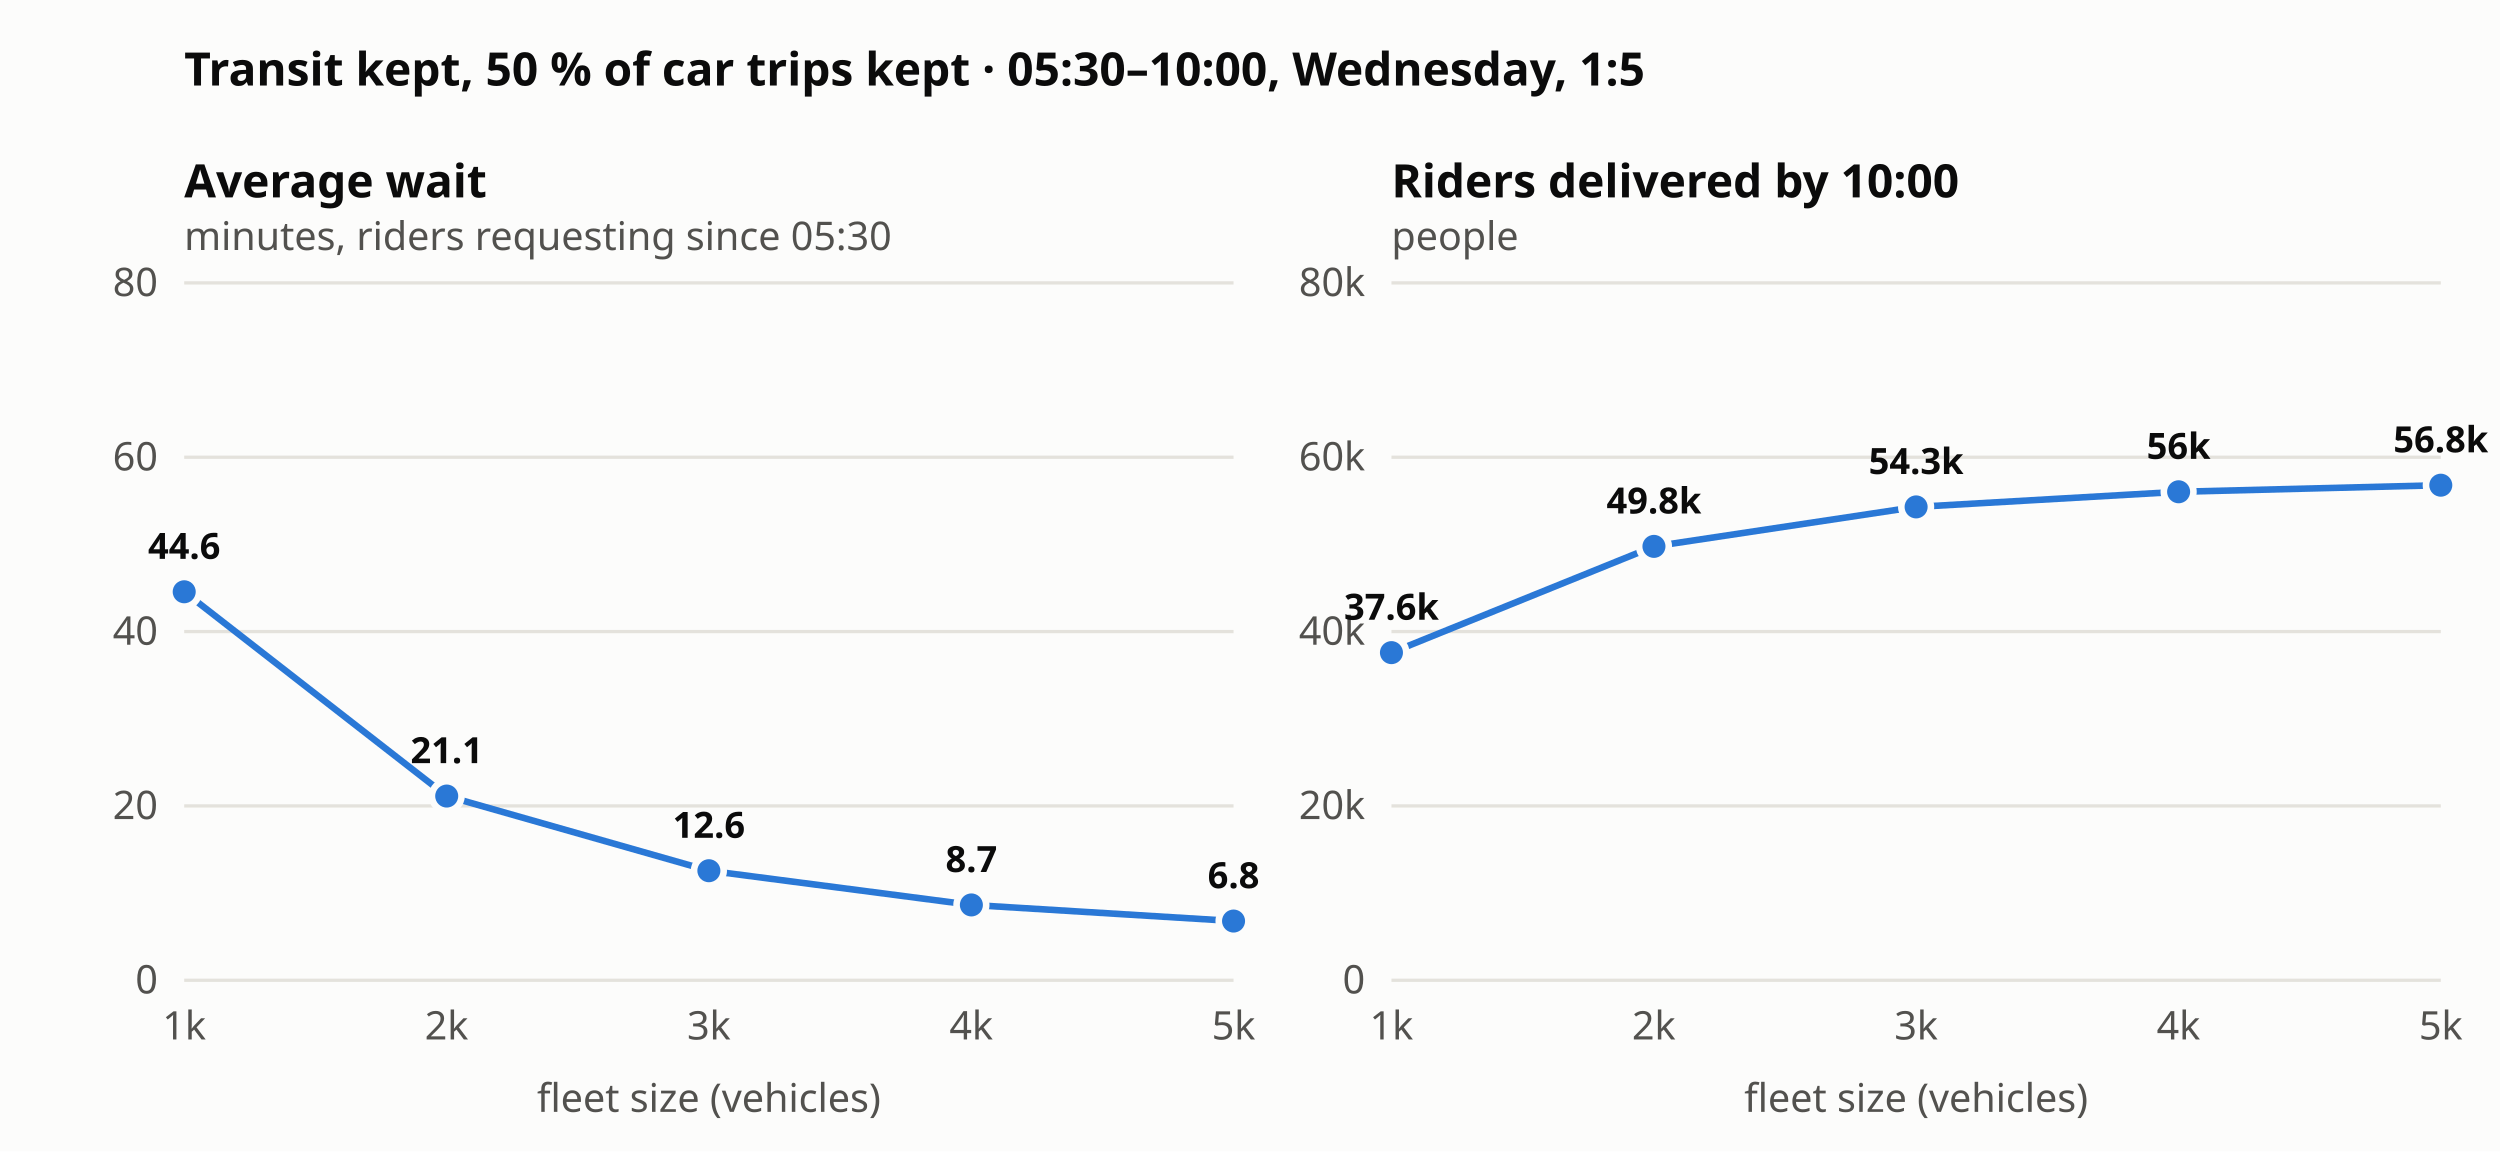
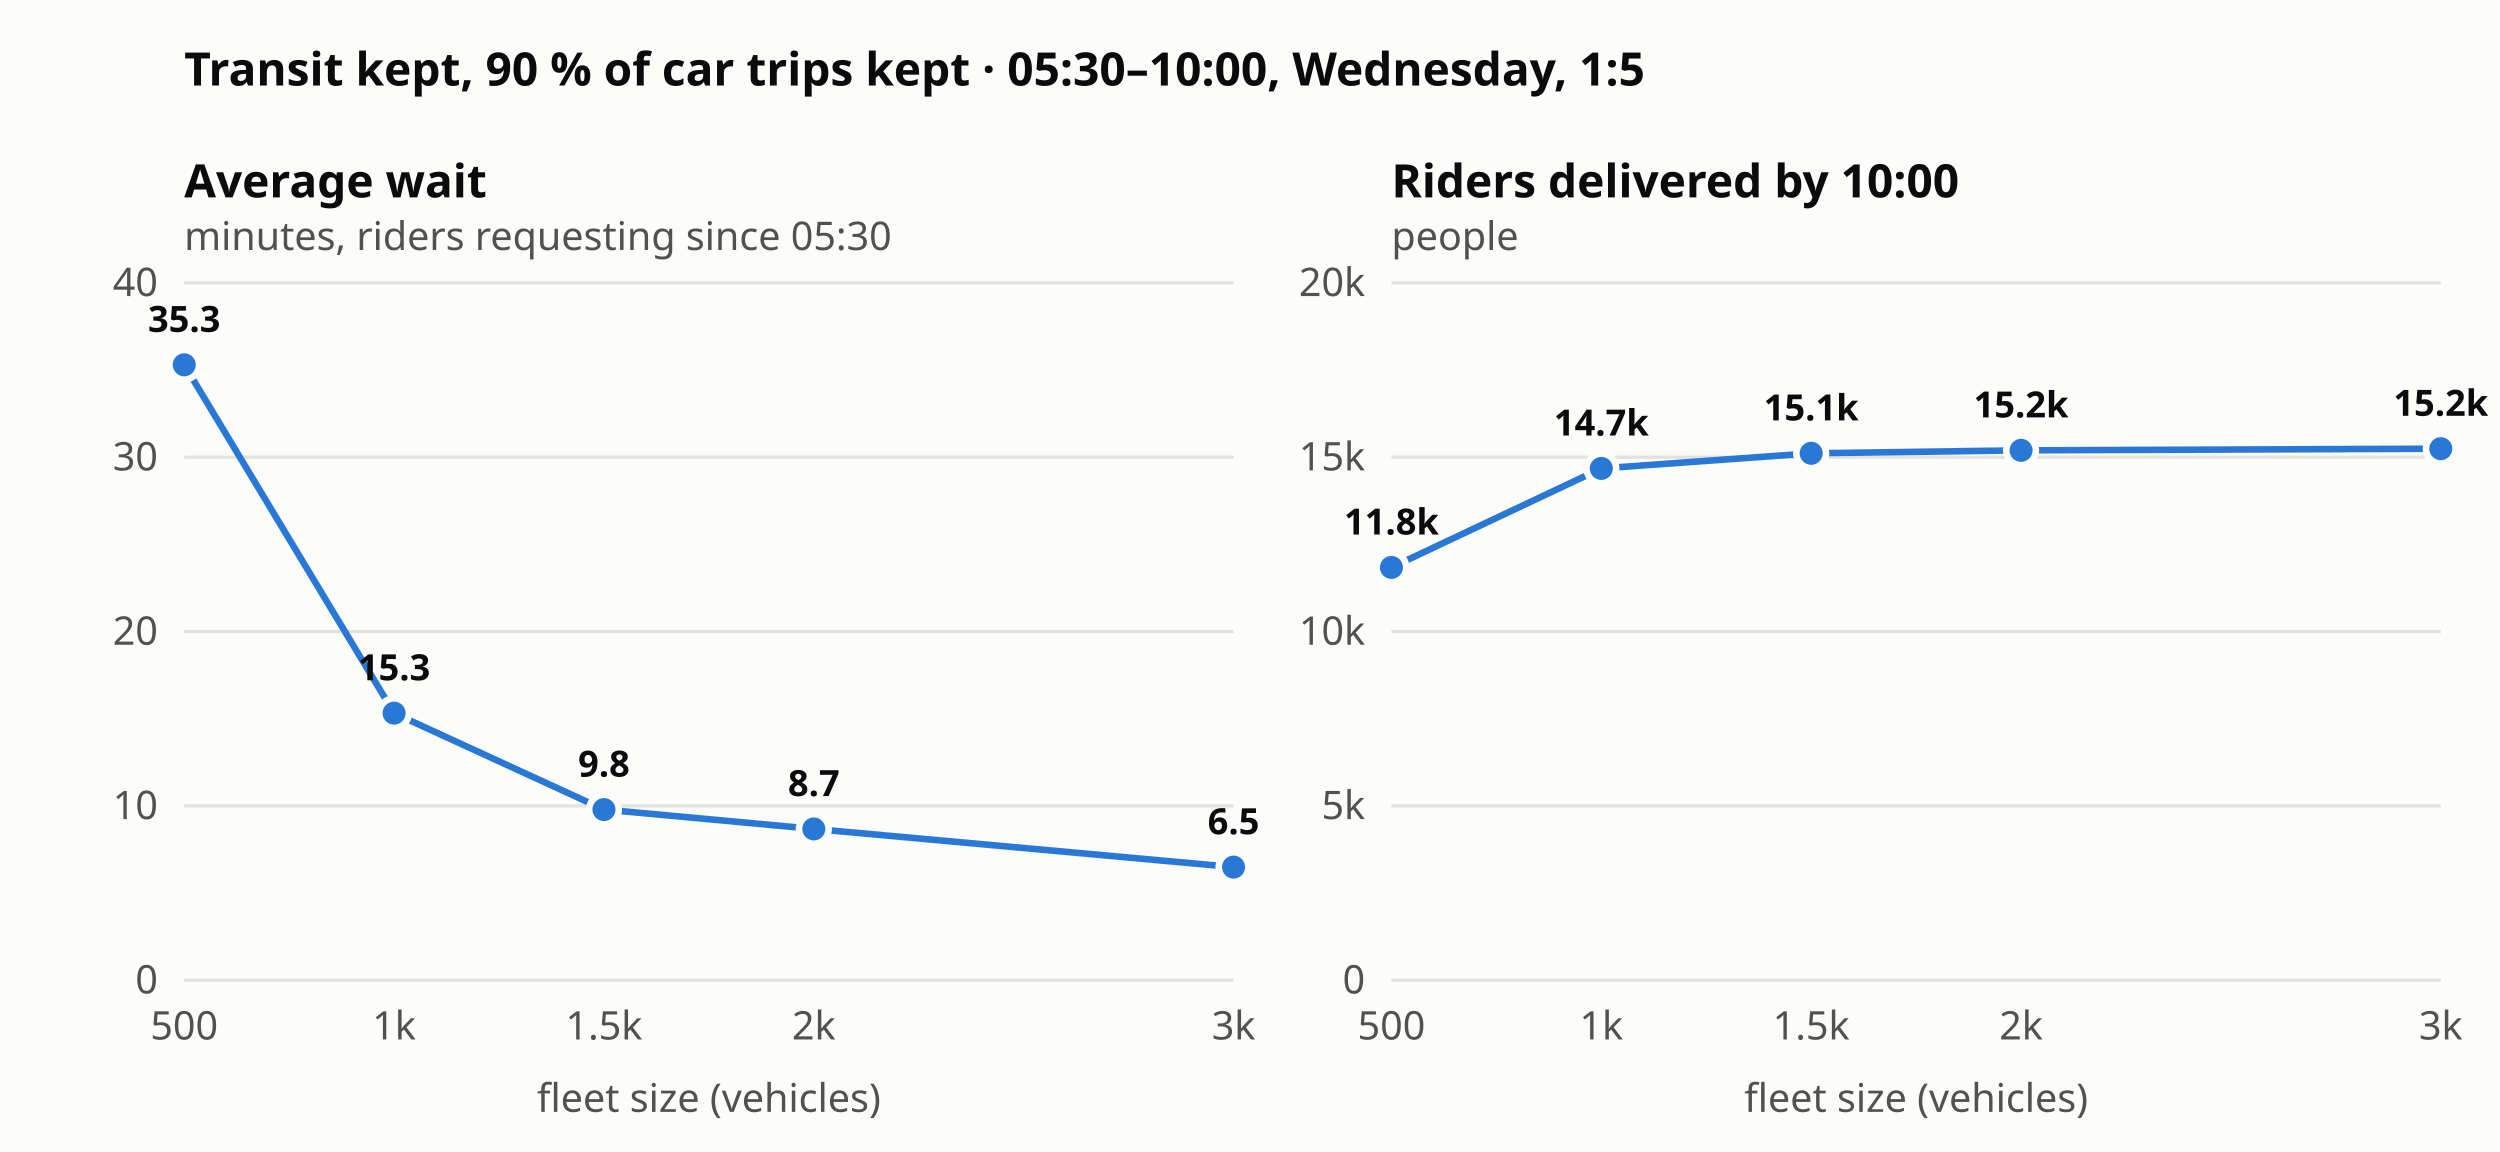
<svg xmlns="http://www.w3.org/2000/svg" viewBox="0 0 760 350" width="760" height="350" role="img" aria-label="Average wait and riders delivered by fleet size (vehicles)">
  <style>
  .bg{fill:#fcfcfb} .t{font:600 14px system-ui,sans-serif;fill:#0b0b0b} .s,.ax{font:12px system-ui,sans-serif;fill:#52514e}
  .v{font:600 11px system-ui,sans-serif;fill:#0b0b0b} .grid{stroke:#e4e2dc;stroke-width:1} .line{fill:none;stroke:#2a78d6;stroke-width:2}
  .dot{fill:#2a78d6;stroke:#fcfcfb;stroke-width:2} .cap{font:12px system-ui,sans-serif;fill:#52514e}
  @media (prefers-color-scheme: dark){.bg{fill:#1a1a19}.t,.v{fill:#f0efec}.s,.ax,.cap{fill:#c3c2b7}.grid{stroke:#34332f}.line{stroke:#3987e5}.dot{fill:#3987e5;stroke:#1a1a19}}
</style>
  <rect width="760" height="350" class="bg" />
-   <text x="56" y="26" class="t">Transit kept, 50 % of car trips kept · 05:30–10:00, Wednesday, 1:5</text>
+   <text x="56" y="26" class="t">Transit kept, 90 % of car trips kept · 05:30–10:00, Wednesday, 1:5</text>
  <text x="56" y="60" class="t">Average wait</text>
  <text x="56" y="76" class="s">minutes, riders requesting since 05:30</text>
  <line x1="56" x2="375" y1="298" y2="298" class="grid" />
  <text x="48" y="302" class="ax" text-anchor="end">0</text>
  <line x1="56" x2="375" y1="245" y2="245" class="grid" />
-   <text x="48" y="249" class="ax" text-anchor="end">20</text>
+   <text x="48" y="249" class="ax" text-anchor="end">10</text>
  <line x1="56" x2="375" y1="192" y2="192" class="grid" />
-   <text x="48" y="196" class="ax" text-anchor="end">40</text>
+   <text x="48" y="196" class="ax" text-anchor="end">20</text>
  <line x1="56" x2="375" y1="139" y2="139" class="grid" />
-   <text x="48" y="143" class="ax" text-anchor="end">60</text>
+   <text x="48" y="143" class="ax" text-anchor="end">30</text>
  <line x1="56" x2="375" y1="86" y2="86" class="grid" />
-   <text x="48" y="90" class="ax" text-anchor="end">80</text>
-   <text x="56" y="316" class="ax" text-anchor="middle">1k</text>
-   <text x="135.75" y="316" class="ax" text-anchor="middle">2k</text>
-   <text x="215.5" y="316" class="ax" text-anchor="middle">3k</text>
-   <text x="295.25" y="316" class="ax" text-anchor="middle">4k</text>
-   <text x="375" y="316" class="ax" text-anchor="middle">5k</text>
+   <text x="48" y="90" class="ax" text-anchor="end">40</text>
+   <text x="56" y="316" class="ax" text-anchor="middle">500</text>
+   <text x="119.8" y="316" class="ax" text-anchor="middle">1k</text>
+   <text x="183.6" y="316" class="ax" text-anchor="middle">1.5k</text>
+   <text x="247.4" y="316" class="ax" text-anchor="middle">2k</text>
+   <text x="375" y="316" class="ax" text-anchor="middle">3k</text>
  <text x="215.5" y="338" class="ax" text-anchor="middle">fleet size (vehicles)</text>
-   <path d="M56.0,179.9L135.8,242.0L215.5,264.7L295.3,275.1L375.0,280.0" class="line" />
-   <circle cx="56.0" cy="179.9" r="4.5" class="dot" />
-   <text x="56.0" y="169.9" class="v" text-anchor="middle">44.6</text>
-   <circle cx="135.8" cy="242.0" r="4.5" class="dot" />
-   <text x="135.8" y="232.0" class="v" text-anchor="middle">21.1</text>
-   <circle cx="215.5" cy="264.7" r="4.5" class="dot" />
-   <text x="215.5" y="254.7" class="v" text-anchor="middle">12.6</text>
-   <circle cx="295.3" cy="275.1" r="4.5" class="dot" />
-   <text x="295.3" y="265.1" class="v" text-anchor="middle">8.7</text>
-   <circle cx="375.0" cy="280.0" r="4.5" class="dot" />
-   <text x="375.0" y="270.0" class="v" text-anchor="middle">6.8</text>
+   <path d="M56.0,110.9L119.8,216.8L183.6,246.1L247.4,252.0L375.0,263.6" class="line" />
+   <circle cx="56.0" cy="110.9" r="4.5" class="dot" />
+   <text x="56.0" y="100.9" class="v" text-anchor="middle">35.3</text>
+   <circle cx="119.8" cy="216.8" r="4.5" class="dot" />
+   <text x="119.8" y="206.8" class="v" text-anchor="middle">15.3</text>
+   <circle cx="183.6" cy="246.1" r="4.5" class="dot" />
+   <text x="183.6" y="236.1" class="v" text-anchor="middle">9.8</text>
+   <circle cx="247.4" cy="252.0" r="4.5" class="dot" />
+   <text x="247.4" y="242.0" class="v" text-anchor="middle">8.7</text>
+   <circle cx="375.0" cy="263.6" r="4.5" class="dot" />
+   <text x="375.0" y="253.6" class="v" text-anchor="middle">6.5</text>
  <text x="423" y="60" class="t">Riders delivered by 10:00</text>
  <text x="423" y="76" class="s">people</text>
  <line x1="423" x2="742" y1="298" y2="298" class="grid" />
  <text x="415" y="302" class="ax" text-anchor="end">0</text>
  <line x1="423" x2="742" y1="245" y2="245" class="grid" />
-   <text x="415" y="249" class="ax" text-anchor="end">20k</text>
+   <text x="415" y="249" class="ax" text-anchor="end">5k</text>
  <line x1="423" x2="742" y1="192" y2="192" class="grid" />
-   <text x="415" y="196" class="ax" text-anchor="end">40k</text>
+   <text x="415" y="196" class="ax" text-anchor="end">10k</text>
  <line x1="423" x2="742" y1="139" y2="139" class="grid" />
-   <text x="415" y="143" class="ax" text-anchor="end">60k</text>
+   <text x="415" y="143" class="ax" text-anchor="end">15k</text>
  <line x1="423" x2="742" y1="86" y2="86" class="grid" />
-   <text x="415" y="90" class="ax" text-anchor="end">80k</text>
-   <text x="423" y="316" class="ax" text-anchor="middle">1k</text>
-   <text x="502.75" y="316" class="ax" text-anchor="middle">2k</text>
-   <text x="582.5" y="316" class="ax" text-anchor="middle">3k</text>
-   <text x="662.25" y="316" class="ax" text-anchor="middle">4k</text>
-   <text x="742" y="316" class="ax" text-anchor="middle">5k</text>
+   <text x="415" y="90" class="ax" text-anchor="end">20k</text>
+   <text x="423" y="316" class="ax" text-anchor="middle">500</text>
+   <text x="486.8" y="316" class="ax" text-anchor="middle">1k</text>
+   <text x="550.6" y="316" class="ax" text-anchor="middle">1.5k</text>
+   <text x="614.4" y="316" class="ax" text-anchor="middle">2k</text>
+   <text x="742" y="316" class="ax" text-anchor="middle">3k</text>
  <text x="582.5" y="338" class="ax" text-anchor="middle">fleet size (vehicles)</text>
-   <path d="M423.0,198.4L502.8,166.1L582.5,154.1L662.3,149.5L742.0,147.5" class="line" />
-   <circle cx="423.0" cy="198.4" r="4.5" class="dot" />
-   <text x="423.0" y="188.4" class="v" text-anchor="middle">37.6k</text>
-   <circle cx="502.8" cy="166.1" r="4.5" class="dot" />
-   <text x="502.8" y="156.1" class="v" text-anchor="middle">49.8k</text>
-   <circle cx="582.5" cy="154.1" r="4.5" class="dot" />
-   <text x="582.5" y="144.1" class="v" text-anchor="middle">54.3k</text>
-   <circle cx="662.3" cy="149.5" r="4.5" class="dot" />
-   <text x="662.3" y="139.5" class="v" text-anchor="middle">56k</text>
-   <circle cx="742.0" cy="147.5" r="4.5" class="dot" />
-   <text x="742.0" y="137.5" class="v" text-anchor="middle">56.8k</text>
+   <path d="M423.0,172.5L486.8,142.4L550.6,137.8L614.4,136.9L742.0,136.4" class="line" />
+   <circle cx="423.0" cy="172.5" r="4.5" class="dot" />
+   <text x="423.0" y="162.5" class="v" text-anchor="middle">11.8k</text>
+   <circle cx="486.8" cy="142.4" r="4.5" class="dot" />
+   <text x="486.8" y="132.4" class="v" text-anchor="middle">14.7k</text>
+   <circle cx="550.6" cy="137.8" r="4.5" class="dot" />
+   <text x="550.6" y="127.8" class="v" text-anchor="middle">15.1k</text>
+   <circle cx="614.4" cy="136.9" r="4.5" class="dot" />
+   <text x="614.4" y="126.9" class="v" text-anchor="middle">15.2k</text>
+   <circle cx="742.0" cy="136.4" r="4.5" class="dot" />
+   <text x="742.0" y="126.4" class="v" text-anchor="middle">15.2k</text>
</svg>
